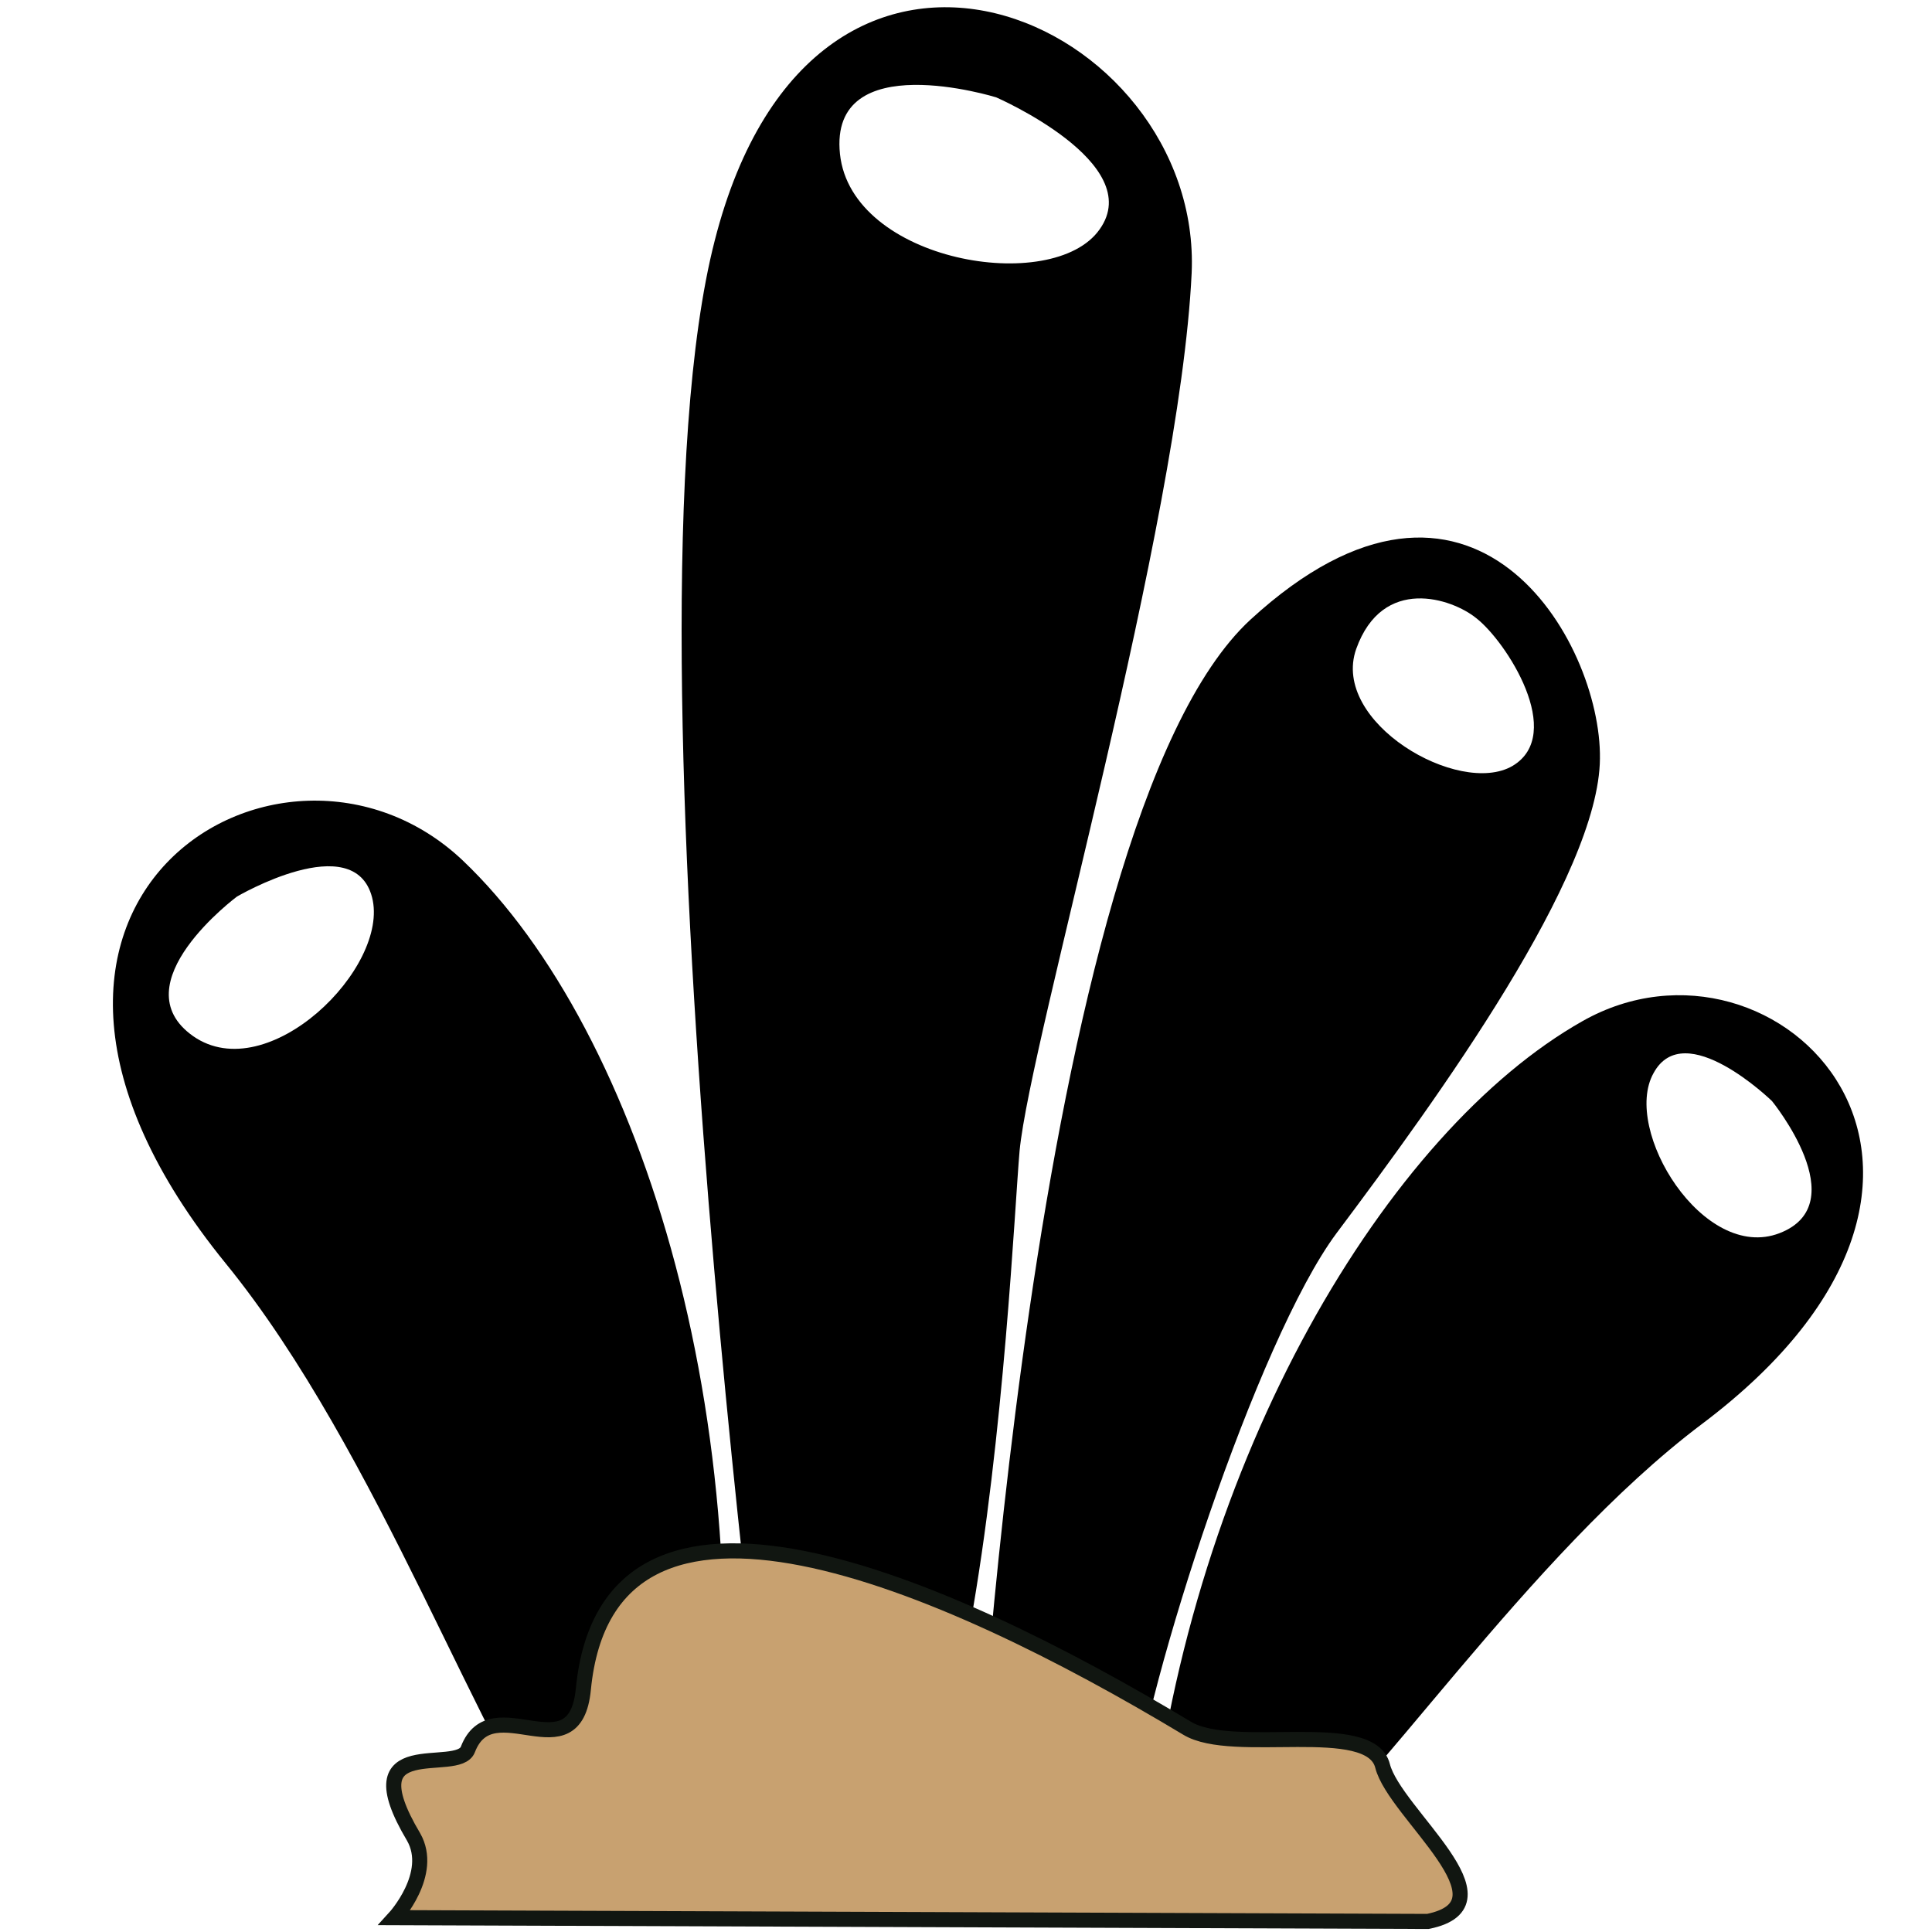
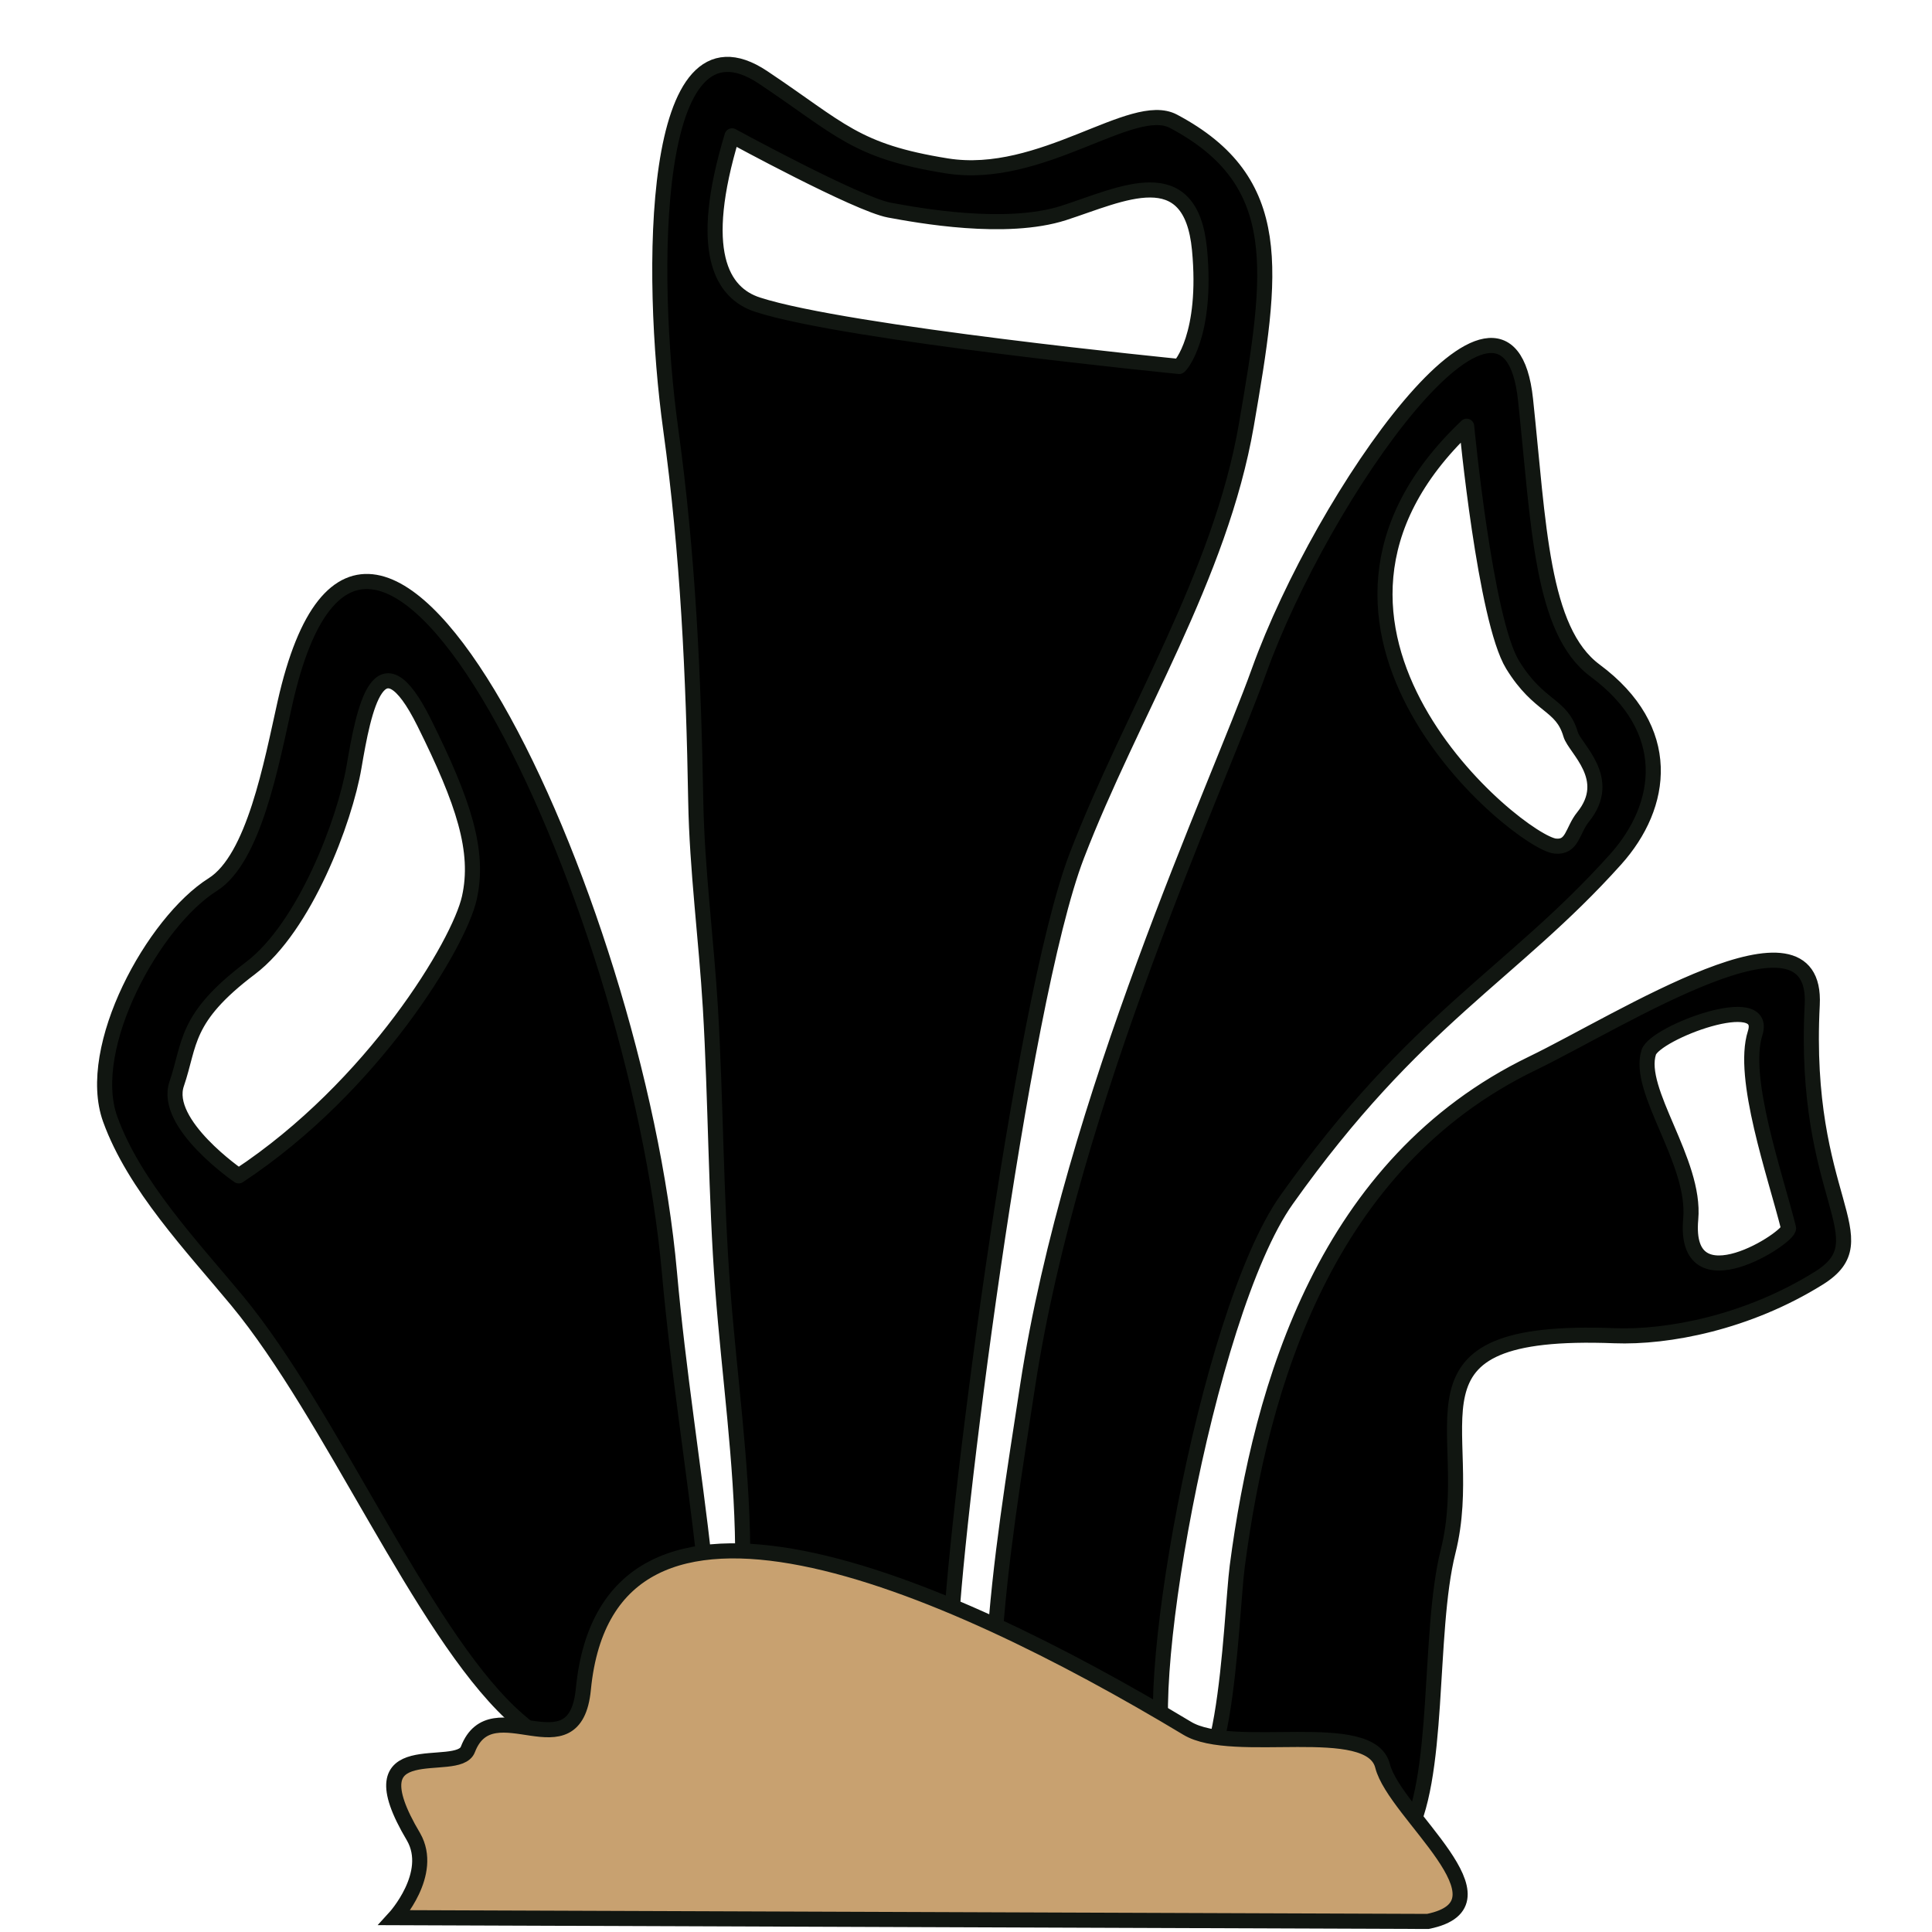
<svg xmlns="http://www.w3.org/2000/svg" version="1.2" viewBox="0 0 256 256">
-   <path fill-rule="evenodd" d="m94 247c0 0-8.5 12.7-18.7-0.1-11.2-14-25.1-54.6-45.4-79.5-38.8-47.7 7.5-76 31.4-53.4 23.8 22.6 40.5 76.1 32.7 133zm-62.6-128.2c0 0-15.6 11.6-5.8 18.5 9.9 6.9 26.1-9.1 23.7-18.4-2.4-9.2-17.9-0.1-17.9-0.1z" />
-   <path fill-rule="evenodd" d="m209.7 135.3c25.8-14.6 60.1 20.1 15.8 53.4-23.1 17.4-44 49.7-56.8 59.5-11.7 9-16.4-3.9-16.4-3.9 5.5-51.4 31.7-94.5 57.4-109zm9.4 6.9c-4.2 7.5 6.6 25.1 16.7 21.2 10.1-3.9-1-17.5-1-17.5 0 0-11.6-11.3-15.7-3.7z" />
-   <path fill-rule="evenodd" d="m103.2 247.1c0 0-22-162.6-8.5-215.2 13.4-52.6 64.7-29.2 63.2 4.3-1.6 33.5-21.4 101.5-22.8 116.3-1.3 14.9-5.6 121.5-31.9 94.6zm28.8-234.2c0 0-22.2-6.9-20.7 7.5 1.5 14.3 28.2 18.8 34.4 10 6.3-8.8-13.7-17.5-13.7-17.5z" />
-   <path fill-rule="evenodd" d="m129.2 244.4c0 0 7.1-135.2 36.5-162.3 29.4-27 46.5 2.9 46.3 18.4-0.1 15.5-21.4 44.9-34.9 62.9-10.5 14.1-25.3 59.6-27.1 75.8-1.3 12.7-13.8 18.2-20.8 5.2zm66.4-162.5c-3.2-2.6-12.4-5.7-15.9 4.1-3.4 9.7 13.6 19.6 20.7 15.5 7.1-4.2-0.8-16.5-4.8-19.6z" />
+   <path id="Layer 1 copy" fill-rule="evenodd" d="m191.88 205.58c-2.73 10.85-0.9 30.51-5.74 38.24-0.14 0.22-15.02-1.37-21.09-0.28-22.01 3.94-65.31 0.89-65.31 0.89-10.48-6.29-22.92-8.86-31.99-17.35-11.99-11.23-23.86-39.65-36.34-54.74-5.89-7.12-13.62-15.21-16.81-24.05-3.42-9.49 5.75-26.15 13.59-31.08 5.46-3.44 7.76-15.97 9.57-24.06 11.04-49.2 46.47 25.44 50.95 75.52 1.15 12.91 3.22 25.67 4.66 38.49 0.03 0.29 0.67 13.8 3.04 10.83 2.05-2.56 2.03-10.03 2-12.93-0.12-11.38-1.78-22.91-2.64-34.25-0.94-12.35-0.91-24.91-1.64-37.27-0.54-9.05-1.78-18.36-1.94-27.38-0.29-16.59-1.03-32.76-3.32-49.31-2.83-20.49-2.79-56.64 12.25-46.59 10.3 6.88 12.18 9.77 24.34 11.72 12.55 2.01 24.58-8.8 30.03-5.91 14.99 7.96 13.17 19.86 9.66 40.24-3.46 20.06-15.27 38.36-22.46 57.06-7.51 19.51-16.51 91.44-16.74 104.18-0.47 26.03 4.93 14.99 5.78 1.11 0.69-11.48 2.69-23.62 4.43-34.99 5.8-37.99 25.18-79.47 30.66-94.74 8.41-23.39 32.95-58.34 35.32-35.98 1.76 16.53 2.05 30.59 9.21 35.9 10.51 7.79 9.14 17.88 2.71 25.04-13.7 15.27-26.49 21-43.58 45.08-10.76 15.16-19.92 68.36-15.65 74.8 7.53 11.34 8.23-19.52 9.11-26.22 3.15-24.06 11.77-53.42 39.09-66.64 11.81-5.71 37.86-22.52 37.1-7.77-1.34 25.77 9.3 30.95 0.89 36.21-9.47 5.91-20.04 7.91-27.09 7.64-30.12-1.17-17.91 12.13-22.05 28.59zm8.55-117.49c-3.65-5.94-6.09-31.61-6.09-31.61-28.16 26.71 6.99 55.13 11.73 55.63 2.33 0.24 2.26-2.09 3.7-3.86 4.1-5.08-1.1-9.05-1.65-10.94-1.2-4.1-4.16-3.48-7.69-9.22zm36.56 74.63c-1.8-7.16-6.3-19.93-4.43-25.8 1.84-5.78-13.24-0.09-14.09 2.51-1.65 5.08 6.25 14.45 5.56 22.1-1.05 11.7 13.25 2.36 12.96 1.19zm-119.15-134.88c-4.24-0.79-20.84-9.84-20.84-9.84-4.64 15.31-1.4 20.83 3.41 22.38 11.84 3.83 55.84 8.18 55.84 8.18 0.17-0.04 3.77-4.13 2.69-15.51-1.16-12.07-10.27-7.33-17.96-4.84-7.7 2.48-19.33 0.33-23.14-0.37zm-94.43 115.78c-1.82 5.32 8.22 12.19 8.22 12.19 17.85-11.79 29.21-30.76 30.56-36.83 1.39-6.22-0.76-12.71-5.98-23.22-6.03-12.12-8.01-1.71-9.3 5.85-1.2 7.07-6.49 21.21-13.74 26.69-8.78 6.63-7.93 9.97-9.76 15.32z" style="fill:currentColor;stroke:#111611;stroke-linecap:round;stroke-linejoin:round;stroke-width:2" />
  <path d="m52.3 254.1l136.9 0.5c11.8-2.4-4.4-14.3-6-20.6-1.6-6.4-19.8-1.3-25.9-5-32.4-19.5-76.7-38.8-80-5.2-1.1 11.5-12.1-0.3-15.3 8-1.3 3.5-15.6-2.5-7.2 11.6 2.8 4.9-2.5 10.7-2.5 10.7z" style="fill:#c8a170;stroke:#111611;stroke-miterlimit:100;stroke-width:2" />
</svg>
